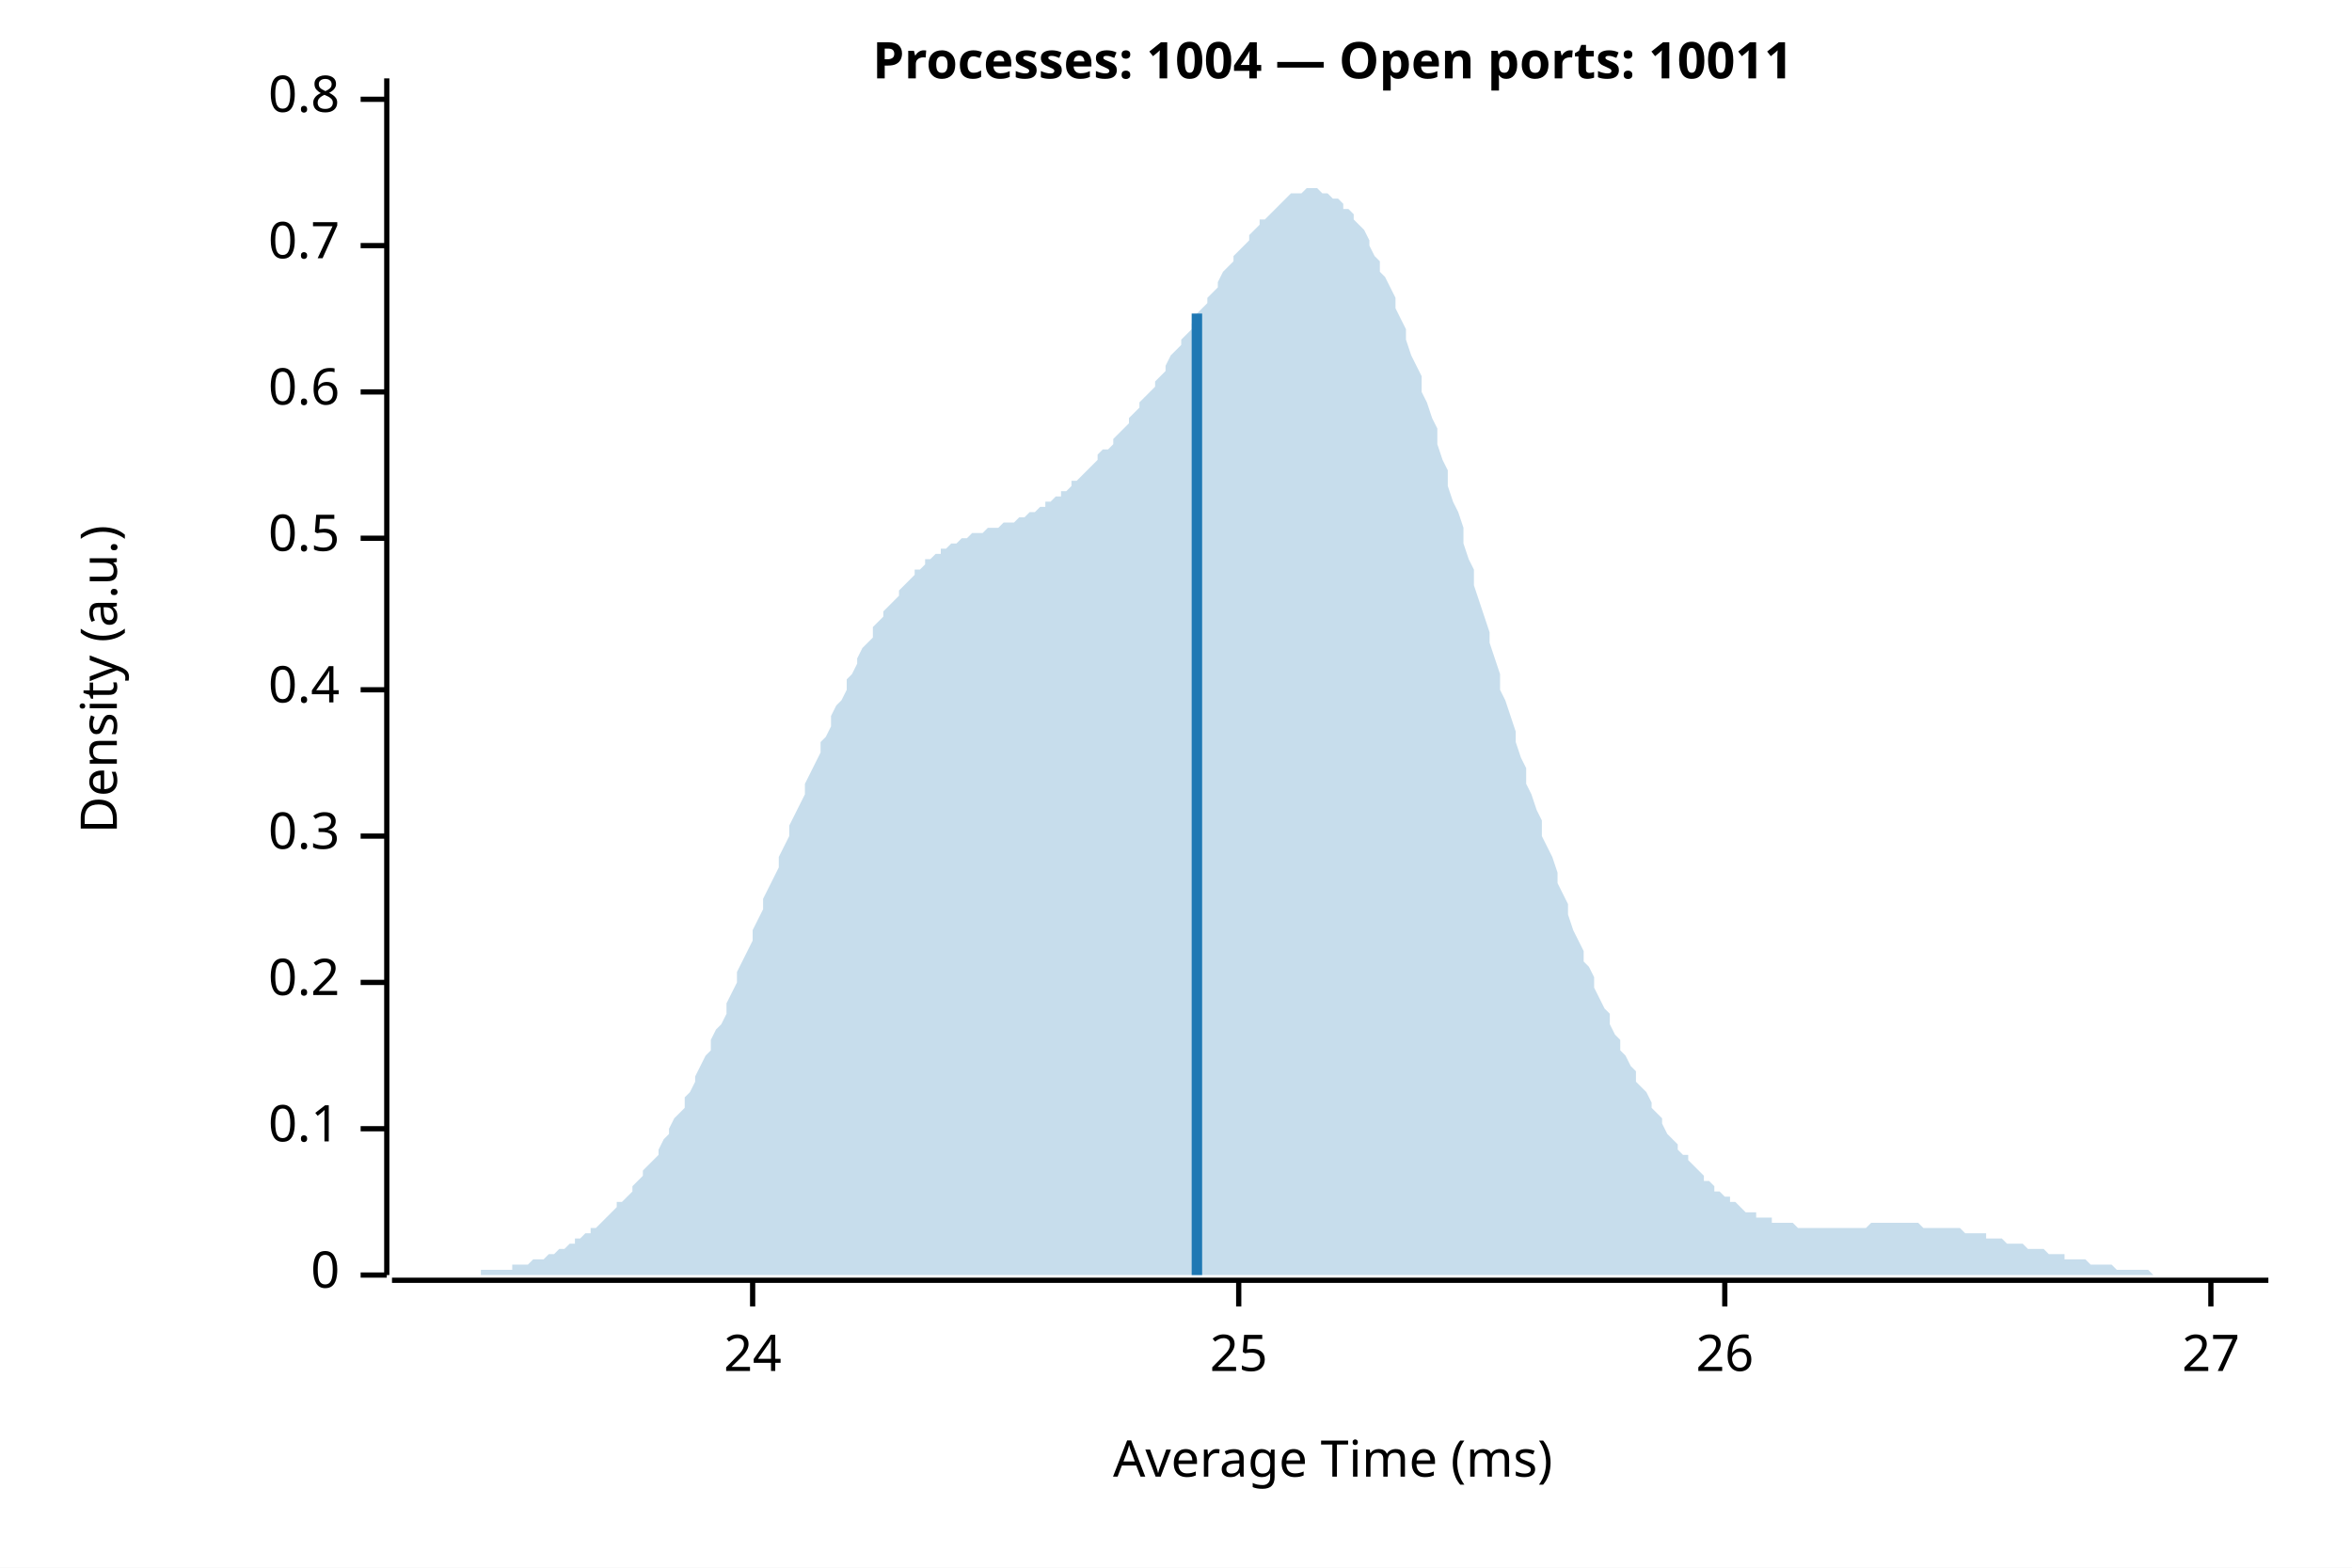
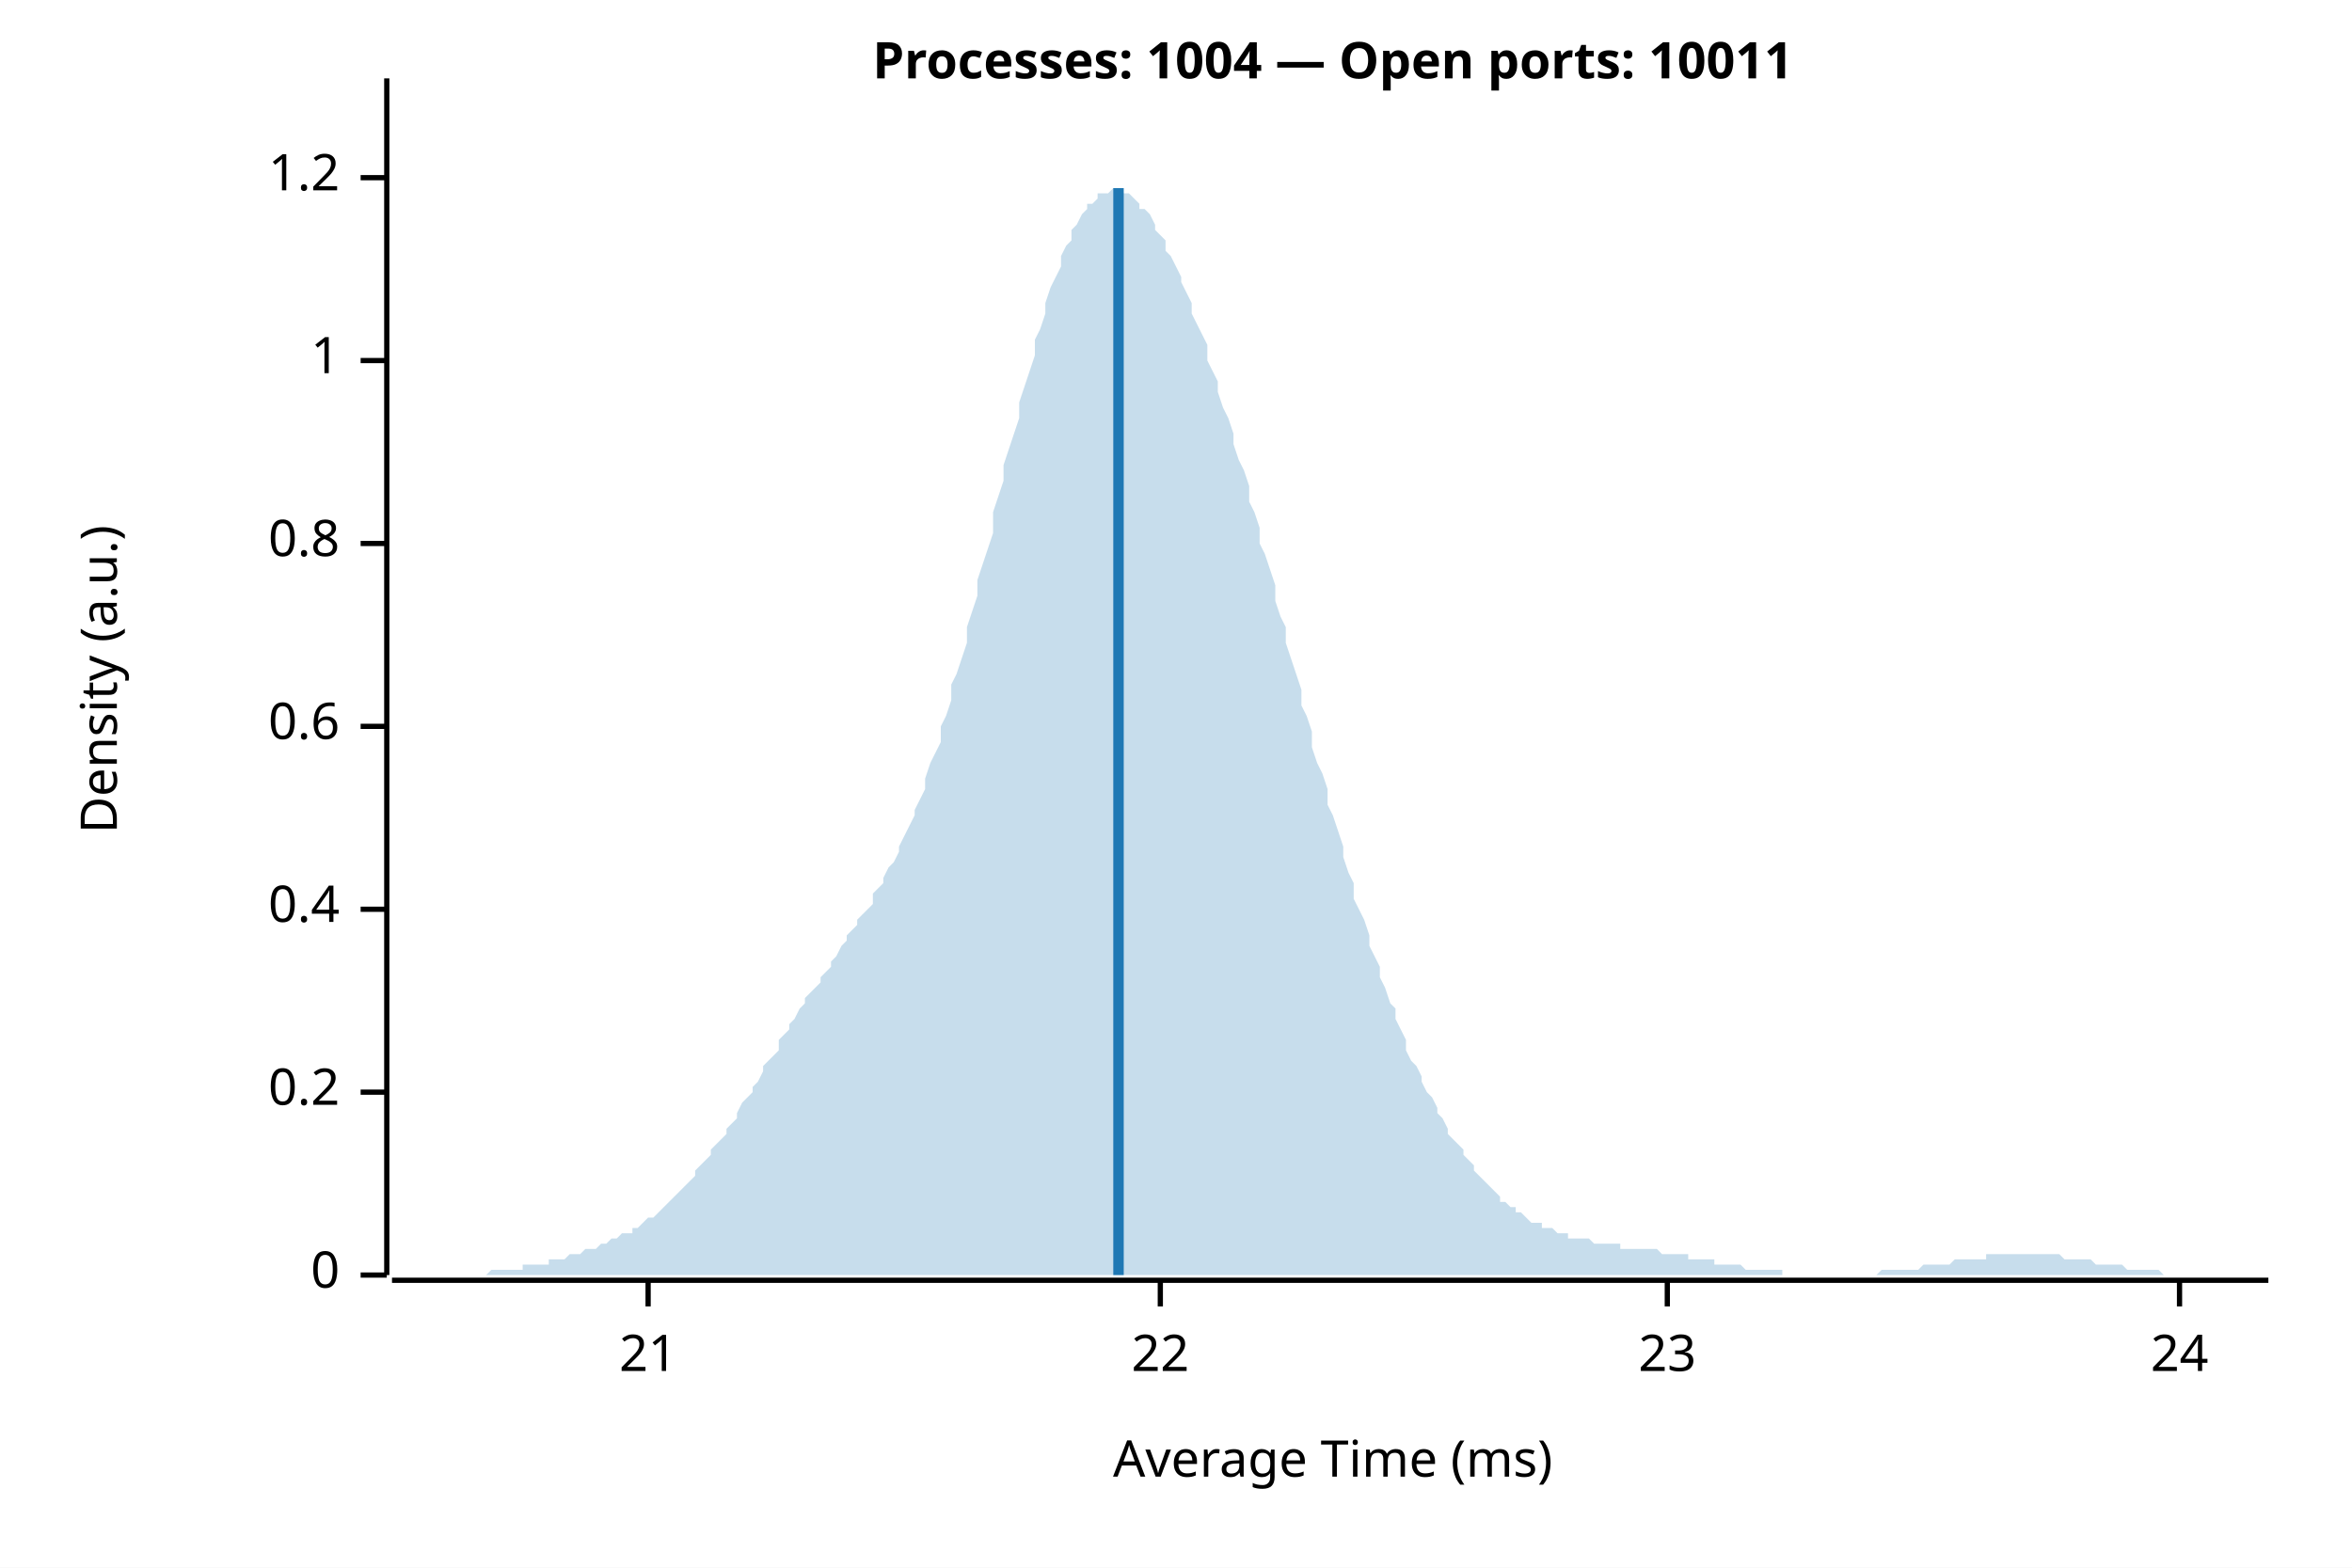
<svg xmlns="http://www.w3.org/2000/svg" width="450" height="300" viewBox="0 0 450 300">
  <rect width="100%" height="100%" fill="white" />
  <text x="255" y="15" font-weight="bold" text-anchor="middle" font-family="sans-serif" font-size="9.677" opacity="1" fill="#000000">Processes: 1004 — Open ports: 10011</text>
  <text x="15" y="130" dy="0.76em" text-anchor="middle" font-family="sans-serif" font-size="9.677" opacity="1" fill="#000000" transform="rotate(270, 15, 130)">
Density (a.u.)
</text>
  <text x="255" y="285" dy="-0.5ex" text-anchor="middle" font-family="sans-serif" font-size="9.677" opacity="1" fill="#000000">
Average Time (ms)
</text>
  <polyline fill="none" opacity="1" stroke="#000000" stroke-width="1" points="74,15 74,244 " />
  <text x="65" y="244" dy="0.5ex" text-anchor="end" font-family="sans-serif" font-size="9.677" opacity="1" fill="#000000">
0
</text>
  <polyline fill="none" opacity="1" stroke="#000000" stroke-width="1" points="69,244 74,244 " />
-   <text x="65" y="216" dy="0.5ex" text-anchor="end" font-family="sans-serif" font-size="9.677" opacity="1" fill="#000000">
- 0.1
- </text>
-   <polyline fill="none" opacity="1" stroke="#000000" stroke-width="1" points="69,216 74,216 " />
-   <text x="65" y="188" dy="0.5ex" text-anchor="end" font-family="sans-serif" font-size="9.677" opacity="1" fill="#000000">
+   <text x="65" y="209" dy="0.5ex" text-anchor="end" font-family="sans-serif" font-size="9.677" opacity="1" fill="#000000">
0.2
</text>
-   <polyline fill="none" opacity="1" stroke="#000000" stroke-width="1" points="69,188 74,188 " />
-   <text x="65" y="160" dy="0.5ex" text-anchor="end" font-family="sans-serif" font-size="9.677" opacity="1" fill="#000000">
- 0.3
- </text>
-   <polyline fill="none" opacity="1" stroke="#000000" stroke-width="1" points="69,160 74,160 " />
-   <text x="65" y="132" dy="0.5ex" text-anchor="end" font-family="sans-serif" font-size="9.677" opacity="1" fill="#000000">
+   <polyline fill="none" opacity="1" stroke="#000000" stroke-width="1" points="69,209 74,209 " />
+   <text x="65" y="174" dy="0.5ex" text-anchor="end" font-family="sans-serif" font-size="9.677" opacity="1" fill="#000000">
0.4
</text>
-   <polyline fill="none" opacity="1" stroke="#000000" stroke-width="1" points="69,132 74,132 " />
-   <text x="65" y="103" dy="0.5ex" text-anchor="end" font-family="sans-serif" font-size="9.677" opacity="1" fill="#000000">
- 0.5
- </text>
-   <polyline fill="none" opacity="1" stroke="#000000" stroke-width="1" points="69,103 74,103 " />
-   <text x="65" y="75" dy="0.5ex" text-anchor="end" font-family="sans-serif" font-size="9.677" opacity="1" fill="#000000">
+   <polyline fill="none" opacity="1" stroke="#000000" stroke-width="1" points="69,174 74,174 " />
+   <text x="65" y="139" dy="0.5ex" text-anchor="end" font-family="sans-serif" font-size="9.677" opacity="1" fill="#000000">
0.6
</text>
-   <polyline fill="none" opacity="1" stroke="#000000" stroke-width="1" points="69,75 74,75 " />
-   <text x="65" y="47" dy="0.5ex" text-anchor="end" font-family="sans-serif" font-size="9.677" opacity="1" fill="#000000">
- 0.7
- </text>
-   <polyline fill="none" opacity="1" stroke="#000000" stroke-width="1" points="69,47 74,47 " />
-   <text x="65" y="19" dy="0.5ex" text-anchor="end" font-family="sans-serif" font-size="9.677" opacity="1" fill="#000000">
+   <polyline fill="none" opacity="1" stroke="#000000" stroke-width="1" points="69,139 74,139 " />
+   <text x="65" y="104" dy="0.5ex" text-anchor="end" font-family="sans-serif" font-size="9.677" opacity="1" fill="#000000">
0.8
</text>
-   <polyline fill="none" opacity="1" stroke="#000000" stroke-width="1" points="69,19 74,19 " />
+   <polyline fill="none" opacity="1" stroke="#000000" stroke-width="1" points="69,104 74,104 " />
+   <text x="65" y="69" dy="0.5ex" text-anchor="end" font-family="sans-serif" font-size="9.677" opacity="1" fill="#000000">
+ 1
+ </text>
+   <polyline fill="none" opacity="1" stroke="#000000" stroke-width="1" points="69,69 74,69 " />
+   <text x="65" y="34" dy="0.5ex" text-anchor="end" font-family="sans-serif" font-size="9.677" opacity="1" fill="#000000">
+ 1.2
+ </text>
+   <polyline fill="none" opacity="1" stroke="#000000" stroke-width="1" points="69,34 74,34 " />
  <polyline fill="none" opacity="1" stroke="#000000" stroke-width="1" points="75,245 434,245 " />
-   <text x="144" y="255" dy="0.76em" text-anchor="middle" font-family="sans-serif" font-size="9.677" opacity="1" fill="#000000">
+   <text x="124" y="255" dy="0.76em" text-anchor="middle" font-family="sans-serif" font-size="9.677" opacity="1" fill="#000000">
+ 21
+ </text>
+   <polyline fill="none" opacity="1" stroke="#000000" stroke-width="1" points="124,245 124,250 " />
+   <text x="222" y="255" dy="0.76em" text-anchor="middle" font-family="sans-serif" font-size="9.677" opacity="1" fill="#000000">
+ 22
+ </text>
+   <polyline fill="none" opacity="1" stroke="#000000" stroke-width="1" points="222,245 222,250 " />
+   <text x="319" y="255" dy="0.76em" text-anchor="middle" font-family="sans-serif" font-size="9.677" opacity="1" fill="#000000">
+ 23
+ </text>
+   <polyline fill="none" opacity="1" stroke="#000000" stroke-width="1" points="319,245 319,250 " />
+   <text x="417" y="255" dy="0.76em" text-anchor="middle" font-family="sans-serif" font-size="9.677" opacity="1" fill="#000000">
24
</text>
-   <polyline fill="none" opacity="1" stroke="#000000" stroke-width="1" points="144,245 144,250 " />
-   <text x="237" y="255" dy="0.76em" text-anchor="middle" font-family="sans-serif" font-size="9.677" opacity="1" fill="#000000">
- 25
- </text>
-   <polyline fill="none" opacity="1" stroke="#000000" stroke-width="1" points="237,245 237,250 " />
-   <text x="330" y="255" dy="0.76em" text-anchor="middle" font-family="sans-serif" font-size="9.677" opacity="1" fill="#000000">
- 26
- </text>
-   <polyline fill="none" opacity="1" stroke="#000000" stroke-width="1" points="330,245 330,250 " />
-   <text x="423" y="255" dy="0.76em" text-anchor="middle" font-family="sans-serif" font-size="9.677" opacity="1" fill="#000000">
- 27
- </text>
-   <polyline fill="none" opacity="1" stroke="#000000" stroke-width="1" points="423,245 423,250 " />
-   <polygon opacity="0.25" fill="#1F78B4" points="75,244 75,244 76,244 77,244 77,244 78,244 79,244 80,244 80,244 81,244 82,244 82,244 83,244 84,244 85,244 85,244 86,244 87,244 87,244 88,244 89,244 90,244 90,244 91,244 92,244 92,243 93,243 94,243 95,243 95,243 96,243 97,243 98,243 98,242 99,242 100,242 100,242 101,242 102,241 103,241 103,241 104,241 105,240 105,240 106,240 107,239 108,239 108,239 109,238 110,238 110,237 111,237 112,236 113,236 113,235 114,235 115,234 116,233 116,233 117,232 118,231 118,230 119,230 120,229 121,228 121,227 122,226 123,225 123,224 124,223 125,222 126,221 126,220 127,218 128,217 128,216 129,214 130,213 131,212 131,210 132,209 133,207 133,206 134,204 135,202 136,201 136,199 137,197 138,196 139,194 139,192 140,190 141,188 141,186 142,184 143,182 144,180 144,178 145,176 146,174 146,172 147,170 148,168 149,166 149,164 150,162 151,160 151,158 152,156 153,154 154,152 154,150 155,148 156,146 157,144 157,142 158,141 159,139 159,137 160,135 161,134 162,132 162,130 163,129 164,127 164,126 165,124 166,123 167,122 167,120 168,119 169,118 169,117 170,116 171,115 172,114 172,113 173,112 174,111 175,110 175,109 176,109 177,108 177,107 178,107 179,106 180,106 180,105 181,105 182,104 182,104 183,104 184,103 185,103 185,103 186,102 187,102 187,102 188,102 189,101 190,101 190,101 191,101 192,100 192,100 193,100 194,100 195,99 195,99 196,99 197,98 198,98 198,98 199,97 200,97 200,96 201,96 202,95 203,95 203,94 204,94 205,93 205,92 206,92 207,91 208,90 208,90 209,89 210,88 210,87 211,86 212,86 213,85 213,84 214,83 215,82 216,81 216,80 217,79 218,78 218,77 219,76 220,75 221,74 221,73 222,72 223,71 223,70 224,68 225,67 226,66 226,65 227,64 228,63 228,62 229,60 230,59 231,58 231,57 232,56 233,55 233,54 234,52 235,51 236,50 236,49 237,48 238,47 239,46 239,45 240,44 241,43 241,42 242,42 243,41 244,40 244,40 245,39 246,38 246,38 247,37 248,37 249,37 249,37 250,36 251,36 251,36 252,36 253,37 254,37 254,37 255,38 256,38 257,39 257,40 258,40 259,41 259,42 260,43 261,44 262,46 262,47 263,49 264,50 264,52 265,53 266,55 267,57 267,59 268,61 269,63 269,65 270,68 271,70 272,72 272,75 273,77 274,80 275,82 275,85 276,88 277,90 277,93 278,96 279,98 280,101 280,104 281,107 282,109 282,112 283,115 284,118 285,121 285,123 286,126 287,129 287,132 288,134 289,137 290,140 290,142 291,145 292,147 292,150 293,152 294,155 295,157 295,160 296,162 297,164 298,167 298,169 299,171 300,173 300,175 301,178 302,180 303,182 303,184 304,185 305,187 305,189 306,191 307,193 308,194 308,196 309,198 310,199 310,201 311,202 312,204 313,205 313,207 314,208 315,209 316,211 316,212 317,213 318,214 318,215 319,217 320,218 321,219 321,220 322,221 323,221 323,222 324,223 325,224 326,225 326,226 327,226 328,227 328,228 329,228 330,229 331,229 331,230 332,230 333,231 333,231 334,232 335,232 336,232 336,233 337,233 338,233 339,233 339,234 340,234 341,234 341,234 342,234 343,234 344,235 344,235 345,235 346,235 346,235 347,235 348,235 349,235 349,235 350,235 351,235 351,235 352,235 353,235 354,235 354,235 355,235 356,235 357,235 357,235 358,234 359,234 359,234 360,234 361,234 362,234 362,234 363,234 364,234 364,234 365,234 366,234 367,234 367,234 368,235 369,235 369,235 370,235 371,235 372,235 372,235 373,235 374,235 375,235 375,235 376,236 377,236 377,236 378,236 379,236 380,236 380,237 381,237 382,237 382,237 383,237 384,238 385,238 385,238 386,238 387,238 387,238 388,239 389,239 390,239 390,239 391,239 392,240 392,240 393,240 394,240 395,240 395,241 396,241 397,241 398,241 398,241 399,241 400,242 400,242 401,242 402,242 403,242 403,242 404,242 405,243 405,243 406,243 407,243 408,243 408,243 409,243 410,243 410,243 411,243 412,244 413,244 413,244 414,244 415,244 416,244 416,244 417,244 418,244 418,244 419,244 420,244 421,244 421,244 422,244 423,244 423,244 424,244 425,244 426,244 426,244 427,244 428,244 428,244 429,244 430,244 431,244 431,244 432,244 433,244 434,244 434,244 75,244 " />
-   <polyline fill="none" opacity="1" stroke="#1F78B4" stroke-width="2" points="229,244 229,60 " />
+   <polyline fill="none" opacity="1" stroke="#000000" stroke-width="1" points="417,245 417,250 " />
+   <polygon opacity="0.25" fill="#1F78B4" points="75,244 75,244 76,244 77,244 77,244 78,244 79,244 80,244 80,244 81,244 82,244 82,244 83,244 84,244 85,244 85,244 86,244 87,244 87,244 88,244 89,244 90,244 90,244 91,244 92,244 92,244 93,244 94,243 95,243 95,243 96,243 97,243 98,243 98,243 99,243 100,243 100,242 101,242 102,242 103,242 103,242 104,242 105,242 105,241 106,241 107,241 108,241 108,241 109,240 110,240 110,240 111,240 112,239 113,239 113,239 114,239 115,238 116,238 116,238 117,237 118,237 118,237 119,236 120,236 121,236 121,235 122,235 123,234 123,234 124,233 125,233 126,232 126,232 127,231 128,230 128,230 129,229 130,228 131,227 131,227 132,226 133,225 133,224 134,223 135,222 136,221 136,220 137,219 138,218 139,217 139,216 140,215 141,214 141,213 142,211 143,210 144,209 144,208 145,207 146,205 146,204 147,203 148,202 149,201 149,199 150,198 151,197 151,196 152,195 153,193 154,192 154,191 155,190 156,189 157,188 157,187 158,186 159,185 159,184 160,183 161,181 162,180 162,179 163,178 164,177 164,176 165,175 166,174 167,173 167,171 168,170 169,169 169,168 170,166 171,165 172,163 172,162 173,160 174,158 175,156 175,155 176,153 177,151 177,149 178,146 179,144 180,142 180,139 181,137 182,134 182,131 183,129 184,126 185,123 185,120 186,117 187,114 187,111 188,108 189,105 190,102 190,98 191,95 192,92 192,89 193,86 194,83 195,80 195,77 196,74 197,71 198,68 198,65 199,63 200,60 200,58 201,55 202,53 203,51 203,49 204,47 205,46 205,44 206,43 207,41 208,40 208,39 209,39 210,38 210,37 211,37 212,37 213,36 213,36 214,36 215,37 216,37 216,37 217,38 218,39 218,40 219,40 220,41 221,43 221,44 222,45 223,46 223,48 224,49 225,51 226,53 226,54 227,56 228,58 228,60 229,62 230,64 231,66 231,69 232,71 233,73 233,75 234,78 235,80 236,83 236,85 237,88 238,90 239,93 239,96 240,98 241,101 241,104 242,106 243,109 244,112 244,115 245,118 246,120 246,123 247,126 248,129 249,132 249,135 250,137 251,140 251,143 252,146 253,148 254,151 254,154 255,156 256,159 257,162 257,164 258,167 259,169 259,172 260,174 261,176 262,179 262,181 263,183 264,185 264,187 265,189 266,192 267,193 267,195 268,197 269,199 269,201 270,203 271,204 272,206 272,207 273,209 274,210 275,212 275,213 276,214 277,216 277,217 278,218 279,219 280,220 280,221 281,222 282,223 282,224 283,225 284,226 285,227 285,227 286,228 287,229 287,230 288,230 289,231 290,231 290,232 291,232 292,233 292,233 293,234 294,234 295,234 295,235 296,235 297,235 298,236 298,236 299,236 300,236 300,237 301,237 302,237 303,237 303,237 304,237 305,238 305,238 306,238 307,238 308,238 308,238 309,238 310,238 310,239 311,239 312,239 313,239 313,239 314,239 315,239 316,239 316,239 317,239 318,240 318,240 319,240 320,240 321,240 321,240 322,240 323,240 323,241 324,241 325,241 326,241 326,241 327,241 328,241 328,242 329,242 330,242 331,242 331,242 332,242 333,242 333,242 334,243 335,243 336,243 336,243 337,243 338,243 339,243 339,243 340,243 341,243 341,244 342,244 343,244 344,244 344,244 345,244 346,244 346,244 347,244 348,244 349,244 349,244 350,244 351,244 351,244 352,244 353,244 354,244 354,244 355,244 356,244 357,244 357,244 358,244 359,244 359,244 360,243 361,243 362,243 362,243 363,243 364,243 364,243 365,243 366,243 367,243 367,243 368,242 369,242 369,242 370,242 371,242 372,242 372,242 373,242 374,241 375,241 375,241 376,241 377,241 377,241 378,241 379,241 380,241 380,240 381,240 382,240 382,240 383,240 384,240 385,240 385,240 386,240 387,240 387,240 388,240 389,240 390,240 390,240 391,240 392,240 392,240 393,240 394,240 395,241 395,241 396,241 397,241 398,241 398,241 399,241 400,241 400,241 401,242 402,242 403,242 403,242 404,242 405,242 405,242 406,242 407,243 408,243 408,243 409,243 410,243 410,243 411,243 412,243 413,243 413,243 414,244 415,244 416,244 416,244 417,244 418,244 418,244 419,244 420,244 421,244 421,244 422,244 423,244 423,244 424,244 425,244 426,244 426,244 427,244 428,244 428,244 429,244 430,244 431,244 431,244 432,244 433,244 434,244 434,244 75,244 " />
+   <polyline fill="none" opacity="1" stroke="#1F78B4" stroke-width="2" points="214,244 214,36 " />
</svg>
